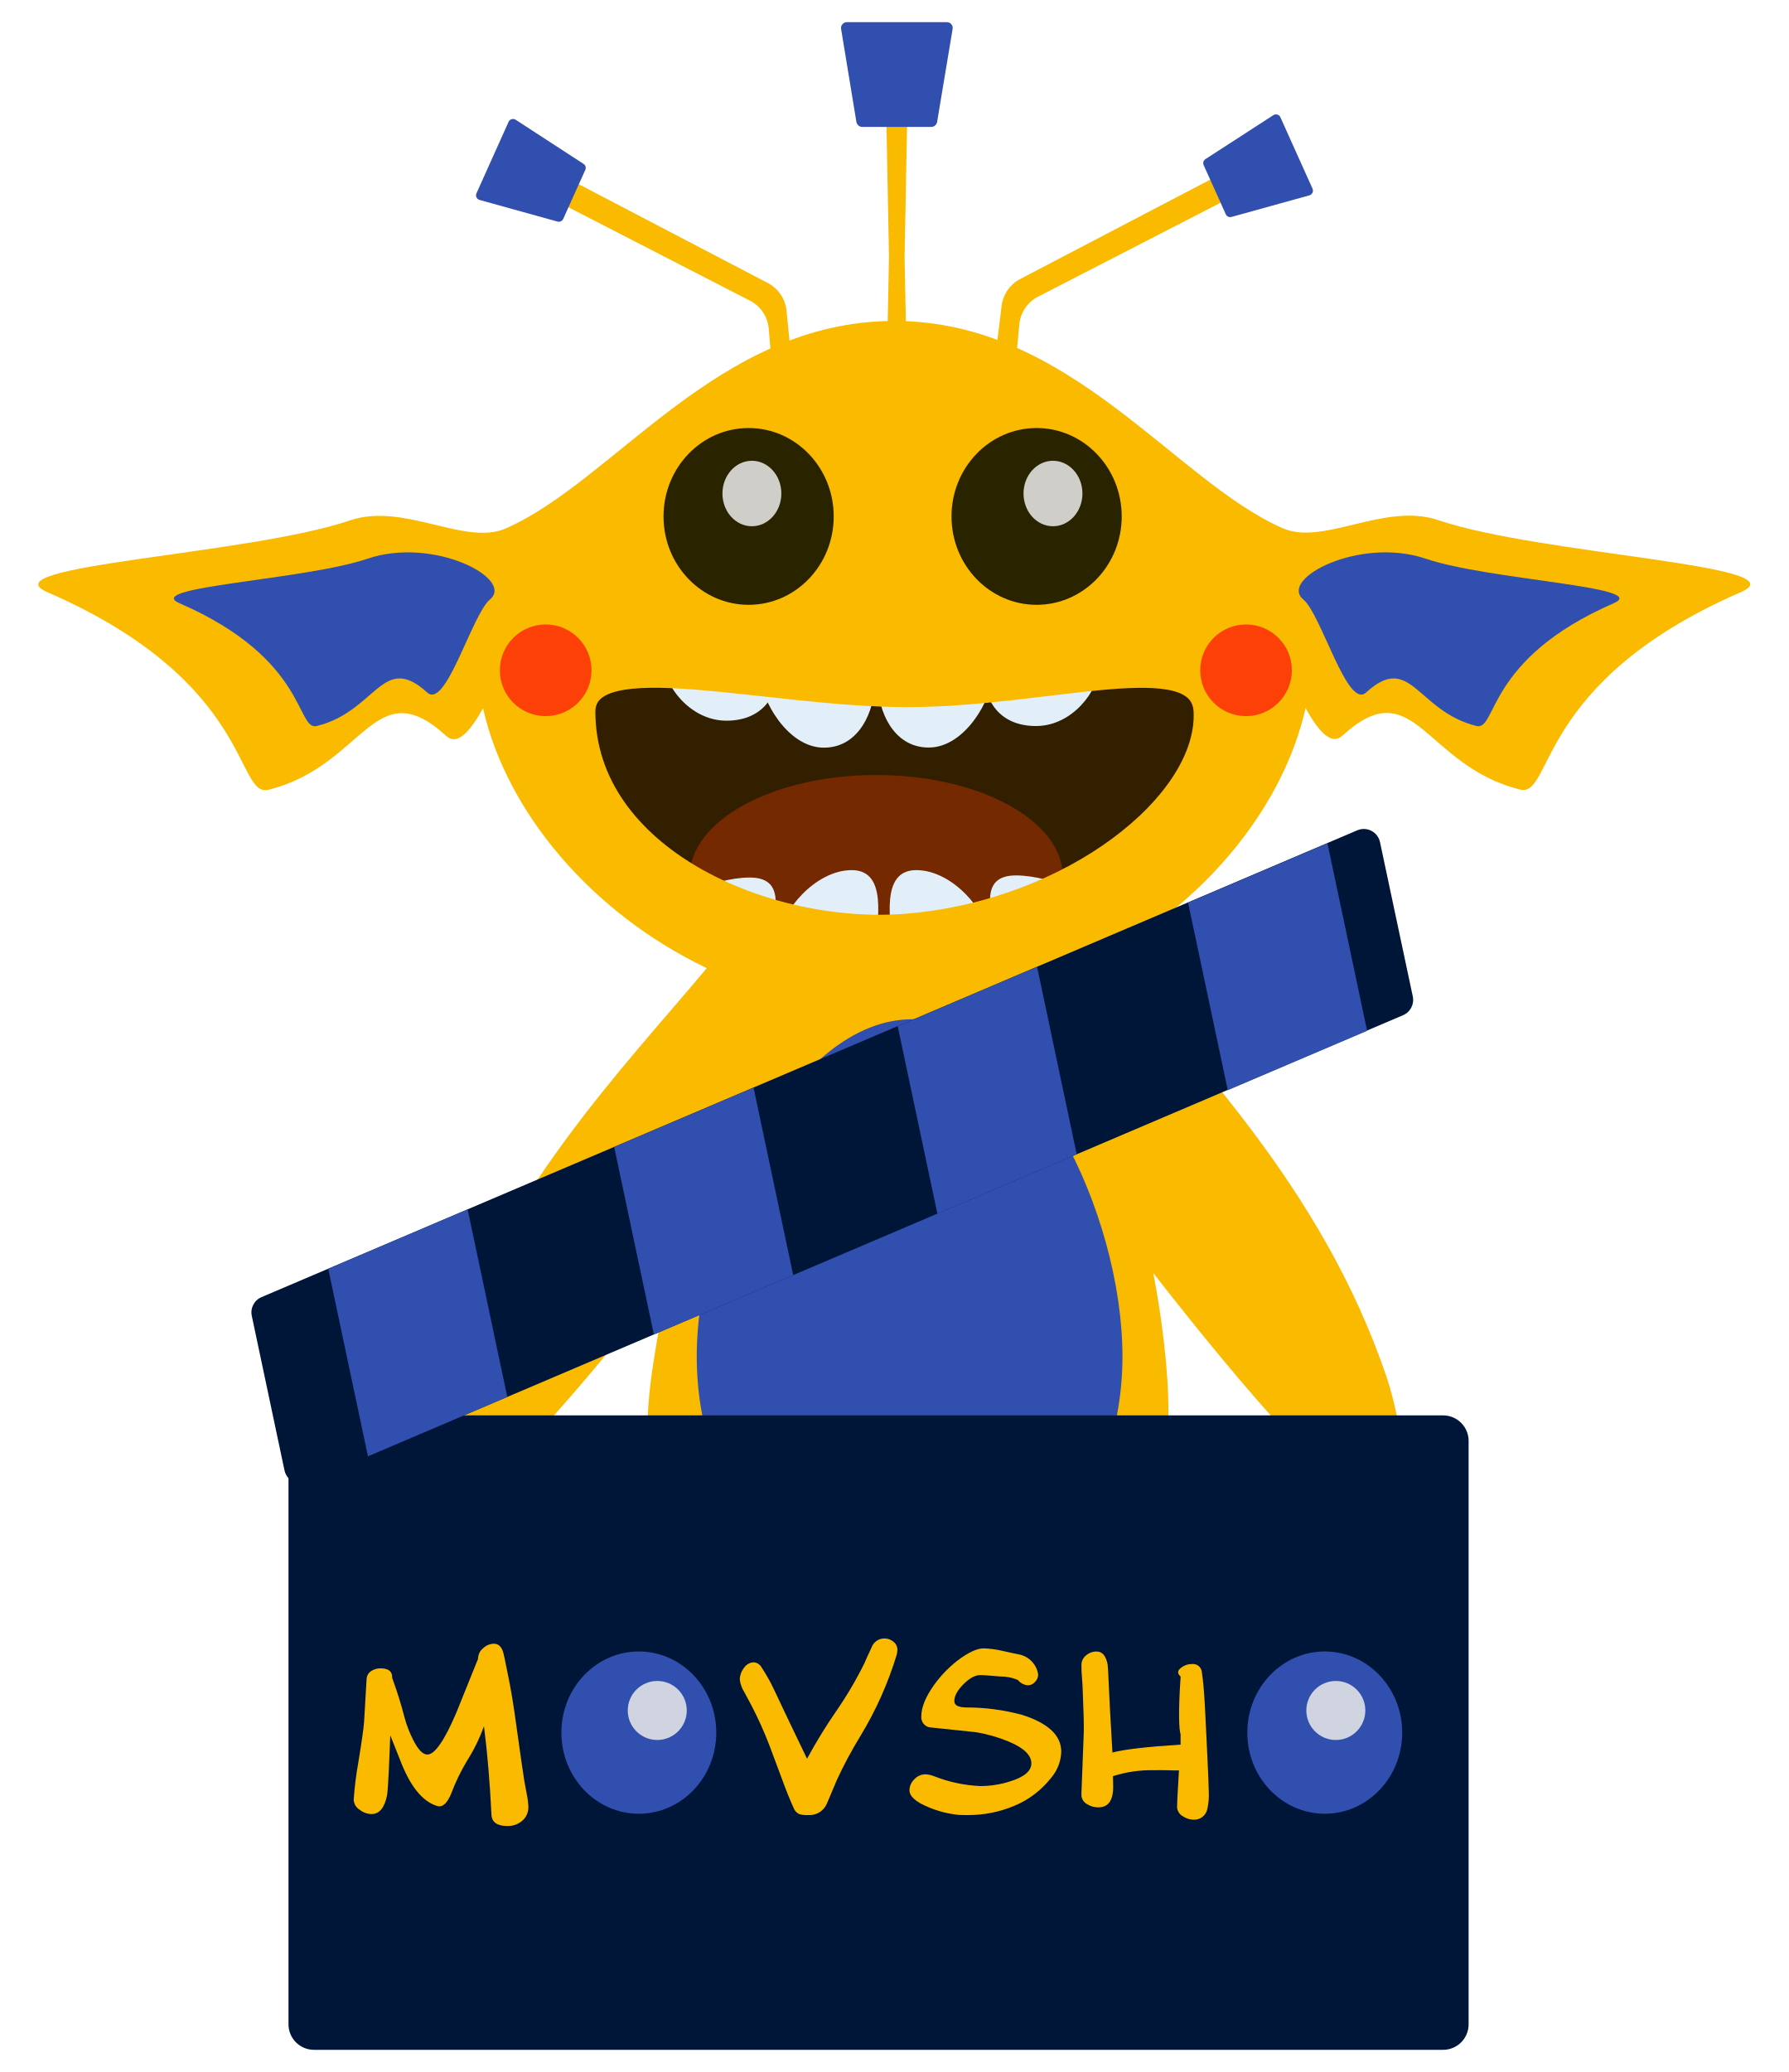
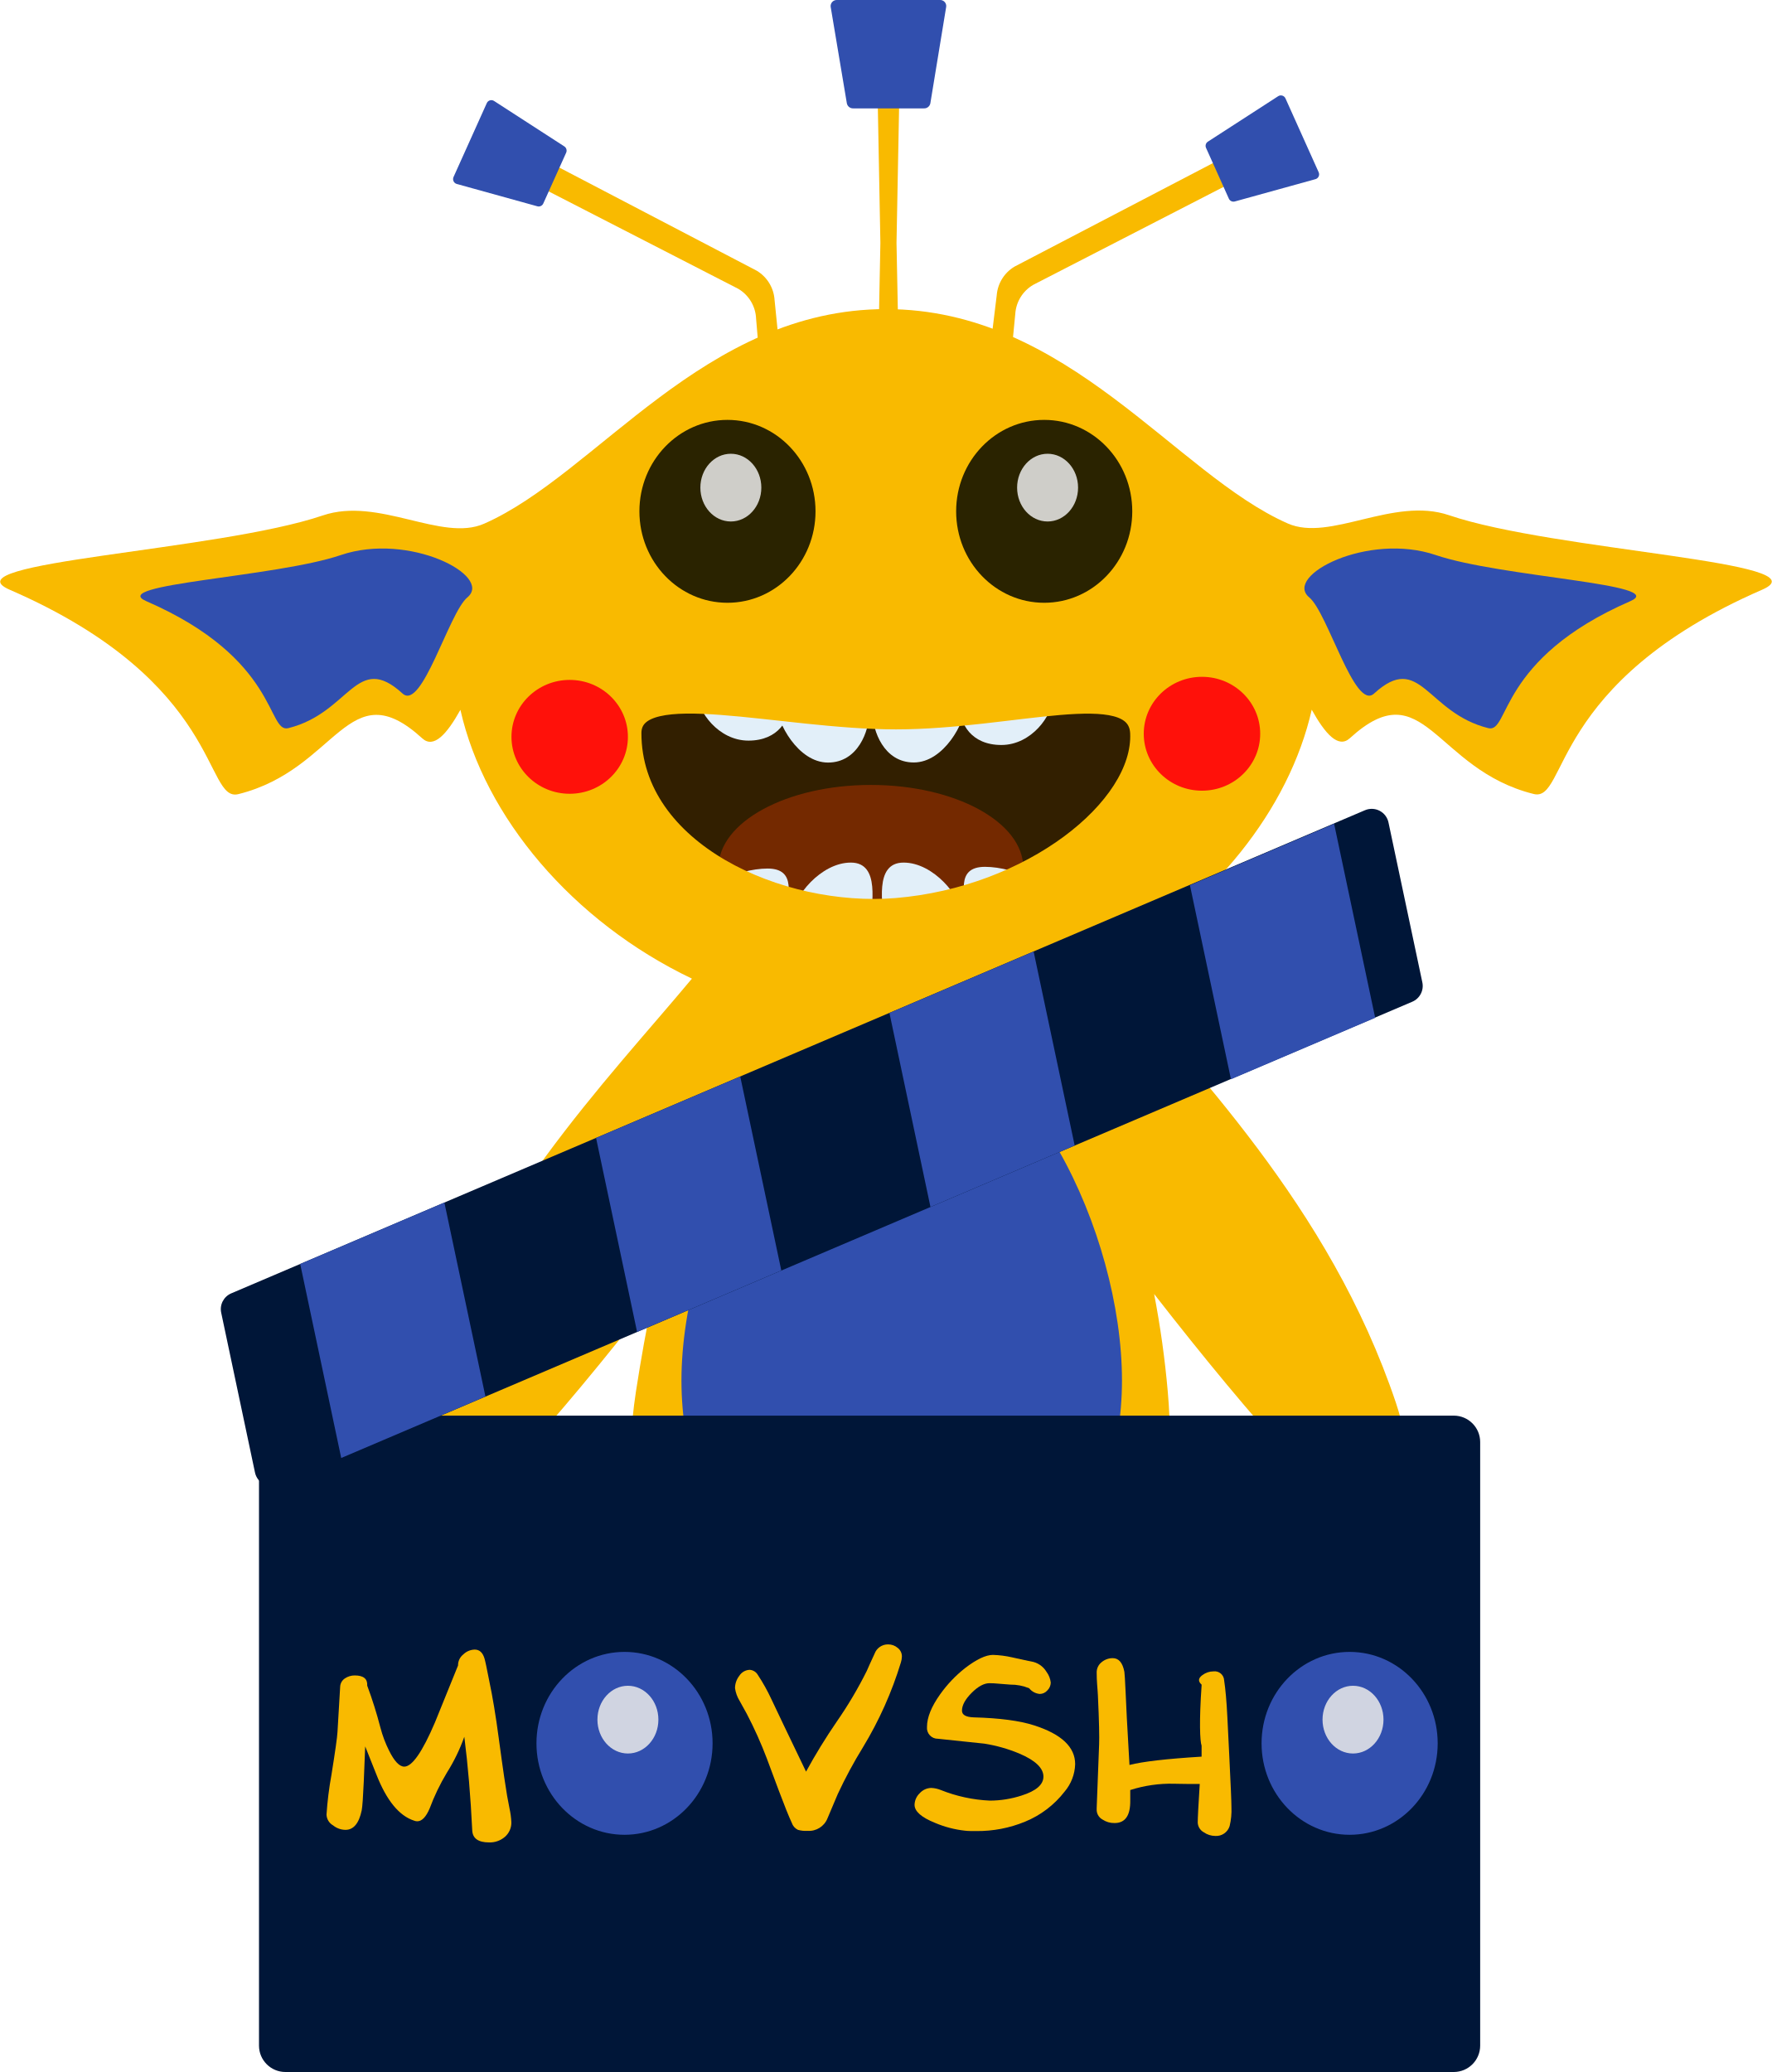
- <svg xmlns="http://www.w3.org/2000/svg" viewBox="0 0 431.67 500">
+ <svg xmlns="http://www.w3.org/2000/svg" width="413.23" height="483.3" viewBox="0 0 413.23 483.3">
  <defs>
    <clipPath id="a">
-       <path fill="#321f00" stroke="#f9ba00" stroke-miterlimit="10" stroke-width="4.65" d="M290.42,171.74c.95,21.68-31.84,47.81-71.49,51.06-34.13,2.8-77.55-16.45-77.55-51.06,0-15.94,43.36-3.43,77.55-3.43S289.73,155.83,290.42,171.74Z" />
+       <path d="M265.45,171c.75,17.11-25.14,37.74-56.45,40.31-26.95,2.21-61.23-13-61.23-40.31,0-12.59,34.24-2.71,61.23-2.71S264.9,158.45,265.45,171Z" fill="#321f00" stroke="#f9ba00" stroke-miterlimit="10" stroke-width="3.68" />
    </clipPath>
  </defs>
-   <path fill="#f9ba00" d="M186.58,91.49l-1-11.78a8.47,8.47,0,0,0-4.17-6.95L137,49.91l2.42-5.6,46.27,24.18a8.56,8.56,0,0,1,4.18,6.85l1.52,15.15Z" />
-   <polygon fill="#f9ba00" points="218.96 93.82 213.94 93.82 214.57 62 213.94 29.05 218.96 29.05 218.33 62 218.96 93.82" />
-   <path fill="#f9ba00" d="M244.73,92,246,78.6a8.45,8.45,0,0,1,4.16-6.81l44.46-22.88-2.42-5.61L245.86,67.53a8.52,8.52,0,0,0-4.15,6.66l-2,16.3Z" />
-   <path fill="#314fae" d="M224.7,30.63H208.18a1.46,1.46,0,0,1-1.47-1.17L203,6.92a1.41,1.41,0,0,1,1.47-1.57h24a1.41,1.41,0,0,1,1.47,1.57l-3.76,22.54A1.46,1.46,0,0,1,224.7,30.63Z" />
-   <path fill="#314fae" d="M295.86,51.71l-5.34-11.86a1.17,1.17,0,0,1,.44-1.46l16.38-10.6a1.17,1.17,0,0,1,1.7.5l7.76,17.24a1.18,1.18,0,0,1-.76,1.61l-18.8,5.21A1.16,1.16,0,0,1,295.86,51.71Z" />
-   <path fill="#314fae" d="M135.94,52.82,141.27,41a1.16,1.16,0,0,0-.43-1.46L124.46,28.9a1.17,1.17,0,0,0-1.71.51L115,46.65a1.16,1.16,0,0,0,.75,1.6l18.81,5.22A1.17,1.17,0,0,0,135.94,52.82Z" />
-   <path fill="#f9ba00" d="M347.19,125.53c-13-4.43-27.74,6.29-37.63,1.92-26.23-11.54-51.2-50-93.72-50s-67.49,38.51-93.72,50.05c-9.9,4.37-24.6-6.35-37.64-1.92-24.55,8.34-87.91,10.86-73,17.34,49.85,21.66,45.29,49.66,53.33,47.66,23.18-5.78,25.5-28.89,42.88-13,2.68,2.44,5.74-1,8.9-6.66,5.64,25,26.12,49.37,54,62.7-19.67,23.61-50,54.46-64.94,99-3,9-7.81,32.63,2.48,31.27,8-1.06,30.83-27.1,53.4-56-1.52,7.1-2.83,14.49-4,22.06-5.16,34,6,53.07,23.12,62.88-.31,13.46-.89,38.67-1.13,49-.16,6.59-9.73,15.69-26.05,17-11.48.91-43.27-3.8-45.24,11.24-1.5,11.45,23.3,17.48,32,18.33,14.21,1.38,55.25-19.46,55.25-19.46,10.88-3.84,17.27-8.89,17.76-14.05l5.13-53.17,1.16,0c.64,0,1.27,0,1.91,0l4.93,48.82c.49,4.87,6.87,9.63,17.75,13.24,0,0,41,19.62,55.22,18.3,8.72-.81,33.53-6.55,32-17.35-1.95-14.19-33.75-9.71-45.22-10.55-16.32-1.2-25.89-9.78-26-16-.23-9.93-.8-34.3-1.09-46.85,15.48-10.36,25.35-29.41,22.5-61.39a218.09,218.09,0,0,0-3.18-22.76c22.74,29.2,45.87,55.66,53.94,56.72,10.29,1.36,5.52-22.24,2.49-31.27-15.6-46.48-48.07-78-67.6-102.18C292,216.63,309.9,194,315.12,170.87c3.14,5.64,6.2,9.1,8.88,6.66,17.39-15.89,19.71,7.22,42.89,13,8.05,2,3.48-26,53.32-47.66C435.1,136.39,371.74,133.87,347.19,125.53Z" />
-   <path fill="#314fae" d="M103.12,167.12c-10.8-9.87-12.24,4.48-26.64,8.07-5,1.24-2.16-16.15-33.12-29.61-9.25-4,30.11-5.58,45.36-10.76,15.84-5.39,35.58,4.83,29.52,9.86C113.92,148.27,107.64,171.25,103.12,167.12Z" />
-   <path fill="#314fae" d="M329.71,167.12c10.8-9.87,12.24,4.48,26.64,8.07,5,1.24,2.16-16.15,33.12-29.61,9.25-4-30.11-5.58-45.36-10.76-15.84-5.39-35.58,4.83-29.52,9.86C318.91,148.27,325.19,171.25,329.71,167.12Z" />
-   <path fill="#321f00" d="M290.42,171.74c.95,21.68-31.84,47.81-71.49,51.06-34.13,2.8-77.55-16.45-77.55-51.06,0-15.94,43.36-3.43,77.55-3.43S289.73,155.83,290.42,171.74Z" />
+   <path d="M177.36,86.14l-1-11.78a8.48,8.48,0,0,0-4.17-7L127.81,44.56l2.41-5.6L176.5,63.14A8.59,8.59,0,0,1,180.67,70l1.53,15.15Z" fill="#f9ba00" />
+   <polygon points="209.74 88.47 204.73 88.47 205.35 56.65 204.73 23.7 209.74 23.7 209.11 56.65 209.74 88.47" fill="#f9ba00" />
+   <path d="M235.51,86.64l1.3-13.39A8.47,8.47,0,0,1,241,66.44l44.46-22.88L283,38,236.65,62.18a8.55,8.55,0,0,0-4.16,6.66l-2,16.3Z" fill="#f9ba00" />
+   <path d="M215.48,25.28H199a1.46,1.46,0,0,1-1.47-1.16L193.75,1.57A1.42,1.42,0,0,1,195.23,0h24a1.41,1.41,0,0,1,1.47,1.58L217,24.12A1.46,1.46,0,0,1,215.48,25.28Z" fill="#314fae" />
+   <path d="M286.64,46.36,281.31,34.5a1.16,1.16,0,0,1,.43-1.46l16.39-10.6a1.17,1.17,0,0,1,1.7.5l7.75,17.24a1.17,1.17,0,0,1-.75,1.61L288,47A1.18,1.18,0,0,1,286.64,46.36Z" fill="#314fae" />
+   <path d="M126.72,47.47l5.34-11.86a1.18,1.18,0,0,0-.43-1.46l-16.39-10.6a1.16,1.16,0,0,0-1.7.51L105.78,41.3a1.18,1.18,0,0,0,.76,1.61l18.8,5.21A1.17,1.17,0,0,0,126.72,47.47Z" fill="#314fae" />
+   <path d="M338,120.18c-13-4.43-27.74,6.29-37.63,1.92-26.23-11.54-51.2-50-93.72-50s-67.48,38.51-93.72,50.05c-9.9,4.37-24.59-6.35-37.64-1.92-24.55,8.34-87.91,10.87-73,17.34,49.84,21.66,45.29,49.66,53.32,47.66,23.18-5.77,25.5-28.89,42.89-13,2.68,2.44,5.74-1,8.89-6.66,5.64,25,26.12,49.37,54,62.7-19.67,23.61-50,54.46-64.94,99-3,9-7.8,32.63,2.49,31.27,8-1,30.83-27.1,53.39-56-1.52,7.1-2.83,14.49-4,22.06-5.16,34,6,53.07,23.12,62.88-.31,13.46-.89,38.67-1.13,49-.15,6.59-9.73,15.69-26.05,17-11.47.91-43.27-3.8-45.24,11.24-1.5,11.45,23.31,17.48,32,18.33,14.22,1.38,55.25-19.46,55.25-19.46,10.88-3.84,17.27-8.89,17.77-14.05l5.12-53.17,1.16,0,1.92,0,4.92,48.82c.49,4.87,6.88,9.63,17.75,13.24,0,0,41,19.62,55.22,18.3,8.72-.81,33.53-6.54,32.05-17.35-1.95-14.19-33.76-9.71-45.23-10.55-16.32-1.2-25.88-9.78-26-16-.23-9.93-.8-34.3-1.09-46.85,15.48-10.36,25.35-29.41,22.51-61.39a223.57,223.57,0,0,0-3.18-22.76c22.73,29.2,45.86,55.66,53.94,56.73,10.28,1.35,5.51-22.25,2.48-31.28-15.6-46.48-48.07-78-67.6-102.18,24.76-13.8,42.71-36.42,47.94-59.56,3.14,5.64,6.2,9.1,8.88,6.66,17.38-15.89,19.7,7.23,42.89,13,8,2,3.47-26,53.32-47.66C425.88,131.05,362.52,128.52,338,120.18Z" fill="#f9ba00" />
+   <path d="M93.9,161.77c-10.8-9.87-12.24,4.48-26.64,8.07-5,1.25-2.16-16.15-33.12-29.61-9.25-4,30.11-5.58,45.36-10.76,15.84-5.39,35.59,4.83,29.52,9.87C104.7,142.92,98.42,165.9,93.9,161.77Z" fill="#314fae" />
+   <path d="M320.5,161.77c10.8-9.87,12.24,4.48,26.64,8.07,5,1.25,2.16-16.15,33.12-29.61,9.24-4-30.11-5.58-45.36-10.76-15.84-5.39-35.59,4.83-29.52,9.87C309.7,142.92,316,165.9,320.5,161.77Z" fill="#314fae" />
+   <path d="M261.7,322c0-34.44-22.36-81.38-50.75-81.38s-52,46.94-52,81.38,23,62.36,51.39,62.36S261.7,356.43,261.7,322Z" fill="#314fae" />
+   <path d="M265.45,171c.75,17.11-25.14,37.74-56.45,40.31-26.95,2.21-61.23-13-61.23-40.31,0-12.59,34.24-2.71,61.23-2.71S264.9,158.45,265.45,171Z" fill="#321f00" />
  <g clip-path="url(#a)">
-     <ellipse cx="211.49" cy="211.51" fill="#742900" rx="45.02" ry="24.49" />
-     <path fill="#e2eff9" d="M187.62,162.53c0,5.06-3.37,11.38-12.29,11.38s-15.12-8.79-15.12-13.85,2.34-6.68,11.26-6.68S187.62,157.48,187.62,162.53Z" />
-     <path fill="#e2eff9" d="M211,165.84c0,5-3.24,14.58-12.16,14.58s-15.25-12-15.25-17,2.34-6.69,11.26-6.69S211,160.78,211,165.84Z" />
-     <path fill="#e2eff9" d="M266.91,222.25c0-5.06-12.78-11-21.7-11s-5.71,8.44-5.71,13.49,2.34,6.69,11.26,6.69S266.91,227.3,266.91,222.25Z" />
-     <path fill="#e2eff9" d="M211.5,227.87c0-5.05,3-17.9-5.92-17.9s-17.08,10.25-17.08,15.31,2.34,6.68,11.26,6.68S211.5,232.93,211.5,227.87Z" />
-     <path fill="#e2eff9" d="M215.22,227.87c0-5.05-3-17.9,5.93-17.9s17.08,10.25,17.08,15.31S235.89,232,227,232,215.22,232.93,215.22,227.87Z" />
-     <path fill="#e2eff9" d="M212,165.8c0,5.06,3.24,14.59,12.16,14.59s15.26-12,15.26-17.06-2.35-6.68-11.27-6.68S212,160.75,212,165.8Z" />
-     <path fill="#e2eff9" d="M159.27,222.76c0-5.06,12.78-11,21.7-11s5.71,8.44,5.71,13.5-2.34,6.68-11.26,6.68S159.27,227.81,159.27,222.76Z" />
-     <path fill="#e2eff9" d="M237.75,163.83c0,5,3.38,11.37,12.3,11.37s15.12-8.79,15.12-13.84-2.34-6.69-11.27-6.69S237.75,158.77,237.75,163.83Z" />
+     <ellipse cx="203.13" cy="202.42" rx="35.55" ry="19.33" fill="#742900" />
+     <path d="M184.28,163.75c0,4-2.66,9-9.71,9s-11.93-6.94-11.93-10.93,1.85-5.28,8.89-5.28S184.28,159.75,184.28,163.75Z" fill="#e2eff9" />
+     <path d="M202.74,166.35c0,4-2.56,11.52-9.6,11.52s-12-9.47-12-13.46,1.85-5.28,8.89-5.28S202.74,162.36,202.74,166.35Z" fill="#e2eff9" />
+     <path d="M246.89,210.89c0-4-10.09-8.7-17.14-8.7s-4.51,6.66-4.51,10.65,1.85,5.28,8.9,5.28S246.89,214.89,246.89,210.89Z" fill="#e2eff9" />
+     <path d="M203.14,215.34c0-4,2.36-14.14-4.68-14.14S185,209.29,185,213.29s1.85,5.28,8.9,5.28S203.14,219.33,203.14,215.34Z" fill="#e2eff9" />
+     <path d="M206.08,215.34c0-4-2.37-14.14,4.68-14.14s13.48,8.09,13.48,12.09-1.85,5.28-8.89,5.28S206.08,219.33,206.08,215.34Z" fill="#e2eff9" />
+     <path d="M203.54,166.33c0,4,2.56,11.52,9.6,11.52s12.05-9.48,12.05-13.47-1.85-5.28-8.9-5.28S203.54,162.34,203.54,166.33Z" fill="#e2eff9" />
+     <path d="M161.9,211.3c0-4,10.09-8.71,17.13-8.71s4.51,6.66,4.51,10.66-1.85,5.28-8.89,5.28S161.9,215.29,161.9,211.3Z" fill="#e2eff9" />
+     <path d="M223.86,164.77c0,4,2.67,9,9.71,9s11.94-6.94,11.94-10.93-1.85-5.28-8.89-5.28S223.86,160.77,223.86,164.77Z" fill="#e2eff9" />
  </g>
-   <path fill="none" stroke="#f9ba00" stroke-miterlimit="10" stroke-width="4.65" d="M290.42,171.74c.95,21.68-31.84,47.81-71.49,51.06-34.13,2.8-77.55-16.45-77.55-51.06,0-15.94,43.36-3.43,77.55-3.43S289.73,155.83,290.42,171.74Z" />
-   <ellipse cx="180.69" cy="124.62" fill="#2a2300" rx="20.54" ry="21.33" />
-   <ellipse cx="250.2" cy="124.62" fill="#2a2300" rx="20.54" ry="21.33" />
-   <ellipse cx="181.48" cy="119.09" fill="#e9e9e9" opacity="0.86" rx="7.11" ry="7.9" />
-   <ellipse cx="254.15" cy="119.09" fill="#e9e9e9" opacity="0.86" rx="7.11" ry="7.9" />
-   <path fill="#314fae" d="M270.92,327.34c0-34.44-22.37-81.38-50.75-81.38s-52,46.94-52,81.38,23,62.36,51.39,62.36S270.92,361.78,270.92,327.34Z" />
-   <g opacity="0.72">
-     <circle cx="131.71" cy="161.75" r="11.06" fill="#ff110a" />
-     <circle cx="300.75" cy="161.75" r="11.06" fill="#ff110a" />
-   </g>
-   <rect width="284.84" height="153.1" x="69.63" y="341.55" fill="#001638" rx="6.16" />
-   <path fill="#001638" d="M338.6,245,74.18,357.66a4,4,0,0,1-5.52-2.87l-7.88-37.22A4,4,0,0,1,63.15,313L327.56,200.38a4,4,0,0,1,5.53,2.87L341,240.47A4,4,0,0,1,338.6,245Z" />
-   <polygon fill="#314fae" points="122.44 337.1 88.81 351.43 79.23 306.17 112.87 291.84 122.44 337.1" />
-   <polygon fill="#314fae" points="191.45 307.7 157.82 322.03 148.24 276.77 181.88 262.44 191.45 307.7" />
-   <polygon fill="#314fae" points="259.88 278.55 226.25 292.88 216.67 247.62 250.31 233.29 259.88 278.55" />
-   <polygon fill="#314fae" points="329.97 248.75 296.34 263.08 286.76 217.82 320.4 203.5 329.97 248.75" />
-   <path fill="#f9ba00" d="M127.53,436a4.25,4.25,0,0,1-1.46,3.36,5.31,5.31,0,0,1-3.6,1.28c-2.47,0-3.76-.91-3.85-2.74q-.56-11.57-1.81-21.36a41.09,41.09,0,0,1-4,8.22,48.45,48.45,0,0,0-3.94,8.13c-.84,2-1.78,3-2.83,3a1.78,1.78,0,0,1-.7-.14q-5.11-1.68-8.59-10.59l-2.55-6.41c-.1,2.3-.21,5-.33,8q-.24,5.29-.46,6.54c-.62,3-1.86,4.46-3.72,4.46a4.62,4.62,0,0,1-2.83-1,3,3,0,0,1-1.49-2.46,80.44,80.44,0,0,1,1.12-9c.87-5.35,1.33-8.64,1.39-9.84l.6-10.26a2.45,2.45,0,0,1,1.09-1.93,4,4,0,0,1,2.26-.67c2,0,2.89.77,2.83,2.32a100,100,0,0,1,3,9.61,27.72,27.72,0,0,0,2,5.2q1.81,3.68,3.49,3.67,2.69,0,7-10.12.56-1.31,5.24-13a3.16,3.16,0,0,1,1.19-2.5,3.82,3.82,0,0,1,2.62-1.12c1.08,0,1.83.68,2.23,2,.16.5.51,2.17,1.07,5q1.16,5.47,2.18,13.14,1.53,10.95,1.9,13.14l.56,3A17.78,17.78,0,0,1,127.53,436Z" />
-   <path fill="#f9ba00" d="M195.09,438a6.48,6.48,0,0,1-2.18-.23,2.74,2.74,0,0,1-1.4-1.58c-.74-1.61-1.72-4-2.92-7.29l-2.79-7.47a93.94,93.94,0,0,0-4.55-10.12c-.56-1-1.1-2-1.62-3a7.49,7.49,0,0,1-1.07-3,4.68,4.68,0,0,1,1-2.81,2.92,2.92,0,0,1,2.37-1.36,2.29,2.29,0,0,1,1.85,1.16,43.51,43.51,0,0,1,3.12,5.57l2.78,5.89,5.11,10.64a126.08,126.08,0,0,1,7-11.42,92.32,92.32,0,0,0,6.82-11.57q.42-1,1.77-3.9a3.25,3.25,0,0,1,3.11-2.13,3.29,3.29,0,0,1,2.16.79,2.43,2.43,0,0,1,.95,1.95,5.21,5.21,0,0,1-.23,1.39,85.51,85.51,0,0,1-8.64,19.31A103.62,103.62,0,0,0,202,429.5c-.41,1-1.2,2.84-2.37,5.62A4.56,4.56,0,0,1,195.09,438Z" />
-   <path fill="#f9ba00" d="M233.58,438c-1.09,0-2,0-2.6-.09a24.7,24.7,0,0,1-6.78-1.77c-3.13-1.27-4.69-2.64-4.69-4.13a3.72,3.72,0,0,1,1.18-2.65,3.63,3.63,0,0,1,2.63-1.2,6.3,6.3,0,0,1,2.13.46A34.37,34.37,0,0,0,236.69,431a23.71,23.71,0,0,0,7.24-1.17q5-1.58,5-4.31,0-3-5.57-5.3a35.83,35.83,0,0,0-7.89-2.23q-.15,0-10.59-1.11a2.47,2.47,0,0,1-2.51-2.69q0-3.25,3-7.48a28.89,28.89,0,0,1,5.66-5.94c2.63-2,4.76-3,6.37-3a22.68,22.68,0,0,1,4.36.56c2.32.53,3.76.83,4.32.93a5.81,5.81,0,0,1,4.5,4.83,2.53,2.53,0,0,1-.76,1.78,2.32,2.32,0,0,1-1.75.82,3.54,3.54,0,0,1-2.41-1.3,10.84,10.84,0,0,0-4.32-.84l-2.36-.19c-1-.09-1.79-.14-2.37-.14q-1.86,0-4.07,2.21c-1.47,1.47-2.2,2.83-2.2,4.06,0,1,.89,1.47,2.69,1.54a51.29,51.29,0,0,1,13.74,1.81q9.39,3,9.38,8.87a10.16,10.16,0,0,1-2.41,6.26,22,22,0,0,1-9,6.83A28.59,28.59,0,0,1,233.58,438Z" />
-   <path fill="#f9ba00" d="M288.09,439.11a4.58,4.58,0,0,1-2.6-.83,2.66,2.66,0,0,1-1.39-2.23q0-1.4.46-8.82c-.65,0-1.63,0-2.93-.05s-2.29,0-3,0a30.22,30.22,0,0,0-10,1.43l.05,2.33c.06,3.46-1.13,5.2-3.58,5.2a4.82,4.82,0,0,1-2.74-.79,2.56,2.56,0,0,1-1.34-2.42l0-.18.56-14.58q.09-2.33-.28-11.05c0-.44-.09-1.33-.18-2.7-.07-.77-.1-1.64-.1-2.59a2.94,2.94,0,0,1,1.12-2.37,3.86,3.86,0,0,1,2.55-.93c1.36,0,2.24,1,2.65,3.11.06.34.15,1.9.27,4.69q.19,3.85.28,5.8l.61,10.77c3-.77,8.38-1.4,16.45-1.9v-2.51c-.39-1-.57-5.58,0-13.69v-.24c-1-.86-.6-1.58.17-2.15a4.13,4.13,0,0,1,2.55-.86,2.16,2.16,0,0,1,2.42,2c.31,2,.55,4.8.74,8.36l.42,8.49q.51,10.41.51,12.07a15,15,0,0,1-.42,4.32A3.2,3.2,0,0,1,288.09,439.11Z" />
-   <ellipse cx="319.75" cy="418.1" fill="#314fae" rx="18.69" ry="19.58" />
-   <circle cx="322.42" cy="412.76" r="7.12" fill="#e9e9e9" opacity="0.86" />
-   <ellipse cx="154.19" cy="418.1" fill="#314fae" rx="18.69" ry="19.58" />
-   <circle cx="158.64" cy="412.76" r="7.12" fill="#e9e9e9" opacity="0.86" />
+   <path d="M265.45,171c.75,17.11-25.14,37.74-56.45,40.31-26.95,2.21-61.23-13-61.23-40.31,0-12.59,34.24-2.71,61.23-2.71S264.9,158.45,265.45,171Z" fill="none" stroke="#f9ba00" stroke-miterlimit="10" stroke-width="3.68" />
+   <ellipse cx="169.68" cy="119.27" rx="20.54" ry="21.33" fill="#2a2300" />
+   <ellipse cx="170.47" cy="113.74" rx="7.11" ry="7.9" fill="#e9e9e9" opacity="0.86" />
+   <ellipse cx="243.56" cy="119.27" rx="20.54" ry="21.33" fill="#2a2300" />
+   <ellipse cx="244.35" cy="113.74" rx="7.11" ry="7.9" fill="#e9e9e9" opacity="0.86" />
+   <ellipse cx="132.88" cy="171.87" rx="13.58" ry="13.28" fill="#ff110a" />
+   <ellipse cx="280.36" cy="171.15" rx="13.58" ry="13.28" fill="#ff110a" />
+   <rect x="60.41" y="330.2" width="284.84" height="153.1" rx="6.16" fill="#001638" />
+   <path d="M329.38,233.67,65,346.31a4,4,0,0,1-5.53-2.87l-7.87-37.22a4,4,0,0,1,2.36-4.55L318.35,189a4,4,0,0,1,5.52,2.87l7.88,37.22A4,4,0,0,1,329.38,233.67Z" fill="#001638" />
+   <polygon points="113.23 325.75 79.59 340.08 70.02 294.82 103.65 280.49 113.23 325.75" fill="#314fae" />
+   <polygon points="182.24 296.35 148.6 310.68 139.03 265.42 172.66 251.09 182.24 296.35" fill="#314fae" />
+   <polygon points="250.67 267.2 217.03 281.53 207.46 236.27 241.09 221.94 250.67 267.2" fill="#314fae" />
+   <polygon points="320.76 237.41 287.12 251.74 277.55 206.47 311.18 192.15 320.76 237.41" fill="#314fae" />
+   <path d="M119.27,425a4.35,4.35,0,0,1-1.5,3.45,5.38,5.38,0,0,1-3.68,1.3q-3.8,0-3.94-2.8-.57-11.82-1.85-21.84a42.05,42.05,0,0,1-4.08,8.4,49.75,49.75,0,0,0-4,8.31c-.85,2-1.82,3-2.89,3a1.89,1.89,0,0,1-.72-.14Q91.35,423,87.79,413.9l-2.61-6.55q-.15,3.51-.33,8.22c-.16,3.6-.32,5.84-.48,6.69q-.95,4.56-3.8,4.56a4.7,4.7,0,0,1-2.89-1.05,3,3,0,0,1-1.52-2.51,80.71,80.71,0,0,1,1.14-9.21c.88-5.48,1.36-8.84,1.42-10.07l.62-10.49a2.45,2.45,0,0,1,1.11-2,4.05,4.05,0,0,1,2.31-.69c2,0,3,.79,2.89,2.37A100.85,100.85,0,0,1,88.74,403a27.41,27.41,0,0,0,2,5.32c1.24,2.5,2.42,3.75,3.56,3.75q2.76,0,7.17-10.35.57-1.33,5.37-13.25a3.2,3.2,0,0,1,1.21-2.56,3.94,3.94,0,0,1,2.68-1.14c1.11,0,1.87.7,2.28,2.09q.24.75,1.09,5.13,1.19,5.6,2.23,13.43c1,7.47,1.69,11.95,1.95,13.44l.57,3A18.82,18.82,0,0,1,119.27,425Z" fill="#f9ba00" />
+   <path d="M188.35,427.05a6.8,6.8,0,0,1-2.23-.23,2.78,2.78,0,0,1-1.43-1.62c-.76-1.64-1.75-4.13-3-7.45l-2.85-7.64a96.2,96.2,0,0,0-4.65-10.35c-.57-1-1.12-2-1.66-3a7.76,7.76,0,0,1-1.09-3,4.72,4.72,0,0,1,1-2.87,3,3,0,0,1,2.42-1.4,2.37,2.37,0,0,1,1.9,1.18,43.72,43.72,0,0,1,3.18,5.7l2.85,6,5.22,10.87a134.16,134.16,0,0,1,7.17-11.68,94.67,94.67,0,0,0,7-11.82c.29-.7.89-2,1.81-4a3.31,3.31,0,0,1,3.18-2.18,3.37,3.37,0,0,1,2.2.8,2.51,2.51,0,0,1,1,2,5,5,0,0,1-.24,1.42,86.89,86.89,0,0,1-8.83,19.75,106.23,106.23,0,0,0-5.89,10.93L193,424.16A4.65,4.65,0,0,1,188.35,427.05Z" fill="#f9ba00" />
+   <path d="M227.71,427.1c-1.11,0-2,0-2.66-.09a24.74,24.74,0,0,1-6.93-1.81q-4.8-1.93-4.8-4.22a3.85,3.85,0,0,1,1.21-2.71,3.7,3.7,0,0,1,2.69-1.23,6.6,6.6,0,0,1,2.18.47A35,35,0,0,0,230.89,420a24.2,24.2,0,0,0,7.41-1.19c3.38-1.07,5.08-2.54,5.08-4.41q0-3-5.7-5.41a35.55,35.55,0,0,0-8.07-2.28q-.15,0-10.83-1.14a2.52,2.52,0,0,1-2.56-2.76q0-3.32,3.09-7.64a29.72,29.72,0,0,1,5.79-6.08q4-3.07,6.5-3.08a23,23,0,0,1,4.46.57c2.38.54,3.85.85,4.42.95a5.12,5.12,0,0,1,3.61,2.42,5.21,5.21,0,0,1,1,2.51,2.62,2.62,0,0,1-.79,1.83,2.36,2.36,0,0,1-1.78.83,3.58,3.58,0,0,1-2.47-1.33,11.24,11.24,0,0,0-4.41-.85l-2.42-.19c-1-.1-1.82-.14-2.43-.14-1.26,0-2.65.75-4.15,2.25s-2.26,2.89-2.26,4.16q0,1.47,2.76,1.56,9,.24,14.05,1.86,9.6,3.07,9.59,9.06a10.38,10.38,0,0,1-2.47,6.41,22.39,22.39,0,0,1-9.21,7A29.07,29.07,0,0,1,227.71,427.1Z" fill="#f9ba00" />
+   <path d="M283.45,428.24a4.71,4.71,0,0,1-2.66-.85,2.71,2.71,0,0,1-1.42-2.28c0-.95.15-4,.47-9-.66,0-1.66,0-3,0s-2.34-.05-3-.05a31,31,0,0,0-10.21,1.47l0,2.38c.06,3.54-1.15,5.32-3.65,5.32a4.86,4.86,0,0,1-2.81-.81,2.61,2.61,0,0,1-1.37-2.47l0-.19.57-14.91c.07-1.58,0-5.35-.28-11.3,0-.44-.1-1.36-.19-2.75-.06-.79-.1-1.68-.1-2.66a3,3,0,0,1,1.14-2.42,4,4,0,0,1,2.61-.95c1.4,0,2.3,1.06,2.71,3.18.06.35.16,1.95.29,4.8.12,2.62.22,4.6.28,5.93l.62,11c3.1-.79,8.58-1.43,16.82-1.94v-2.56c-.39-1.05-.58-5.72,0-14v-.24c-1-.89-.62-1.62.18-2.21a4.32,4.32,0,0,1,2.61-.88,2.21,2.21,0,0,1,2.47,2.09c.31,2.06.57,4.91.75,8.55l.43,8.69q.53,10.63.52,12.34a15.69,15.69,0,0,1-.42,4.42A3.28,3.28,0,0,1,283.45,428.24Z" fill="#f9ba00" />
+   <ellipse cx="145.67" cy="406.64" rx="20.54" ry="21.33" fill="#314fae" />
+   <ellipse cx="146.46" cy="401.11" rx="7.11" ry="7.9" fill="#e9e9e9" opacity="0.86" />
+   <ellipse cx="314.8" cy="406.64" rx="20.54" ry="21.33" fill="#314fae" />
+   <ellipse cx="315.59" cy="401.11" rx="7.11" ry="7.9" fill="#e9e9e9" opacity="0.86" />
</svg>
